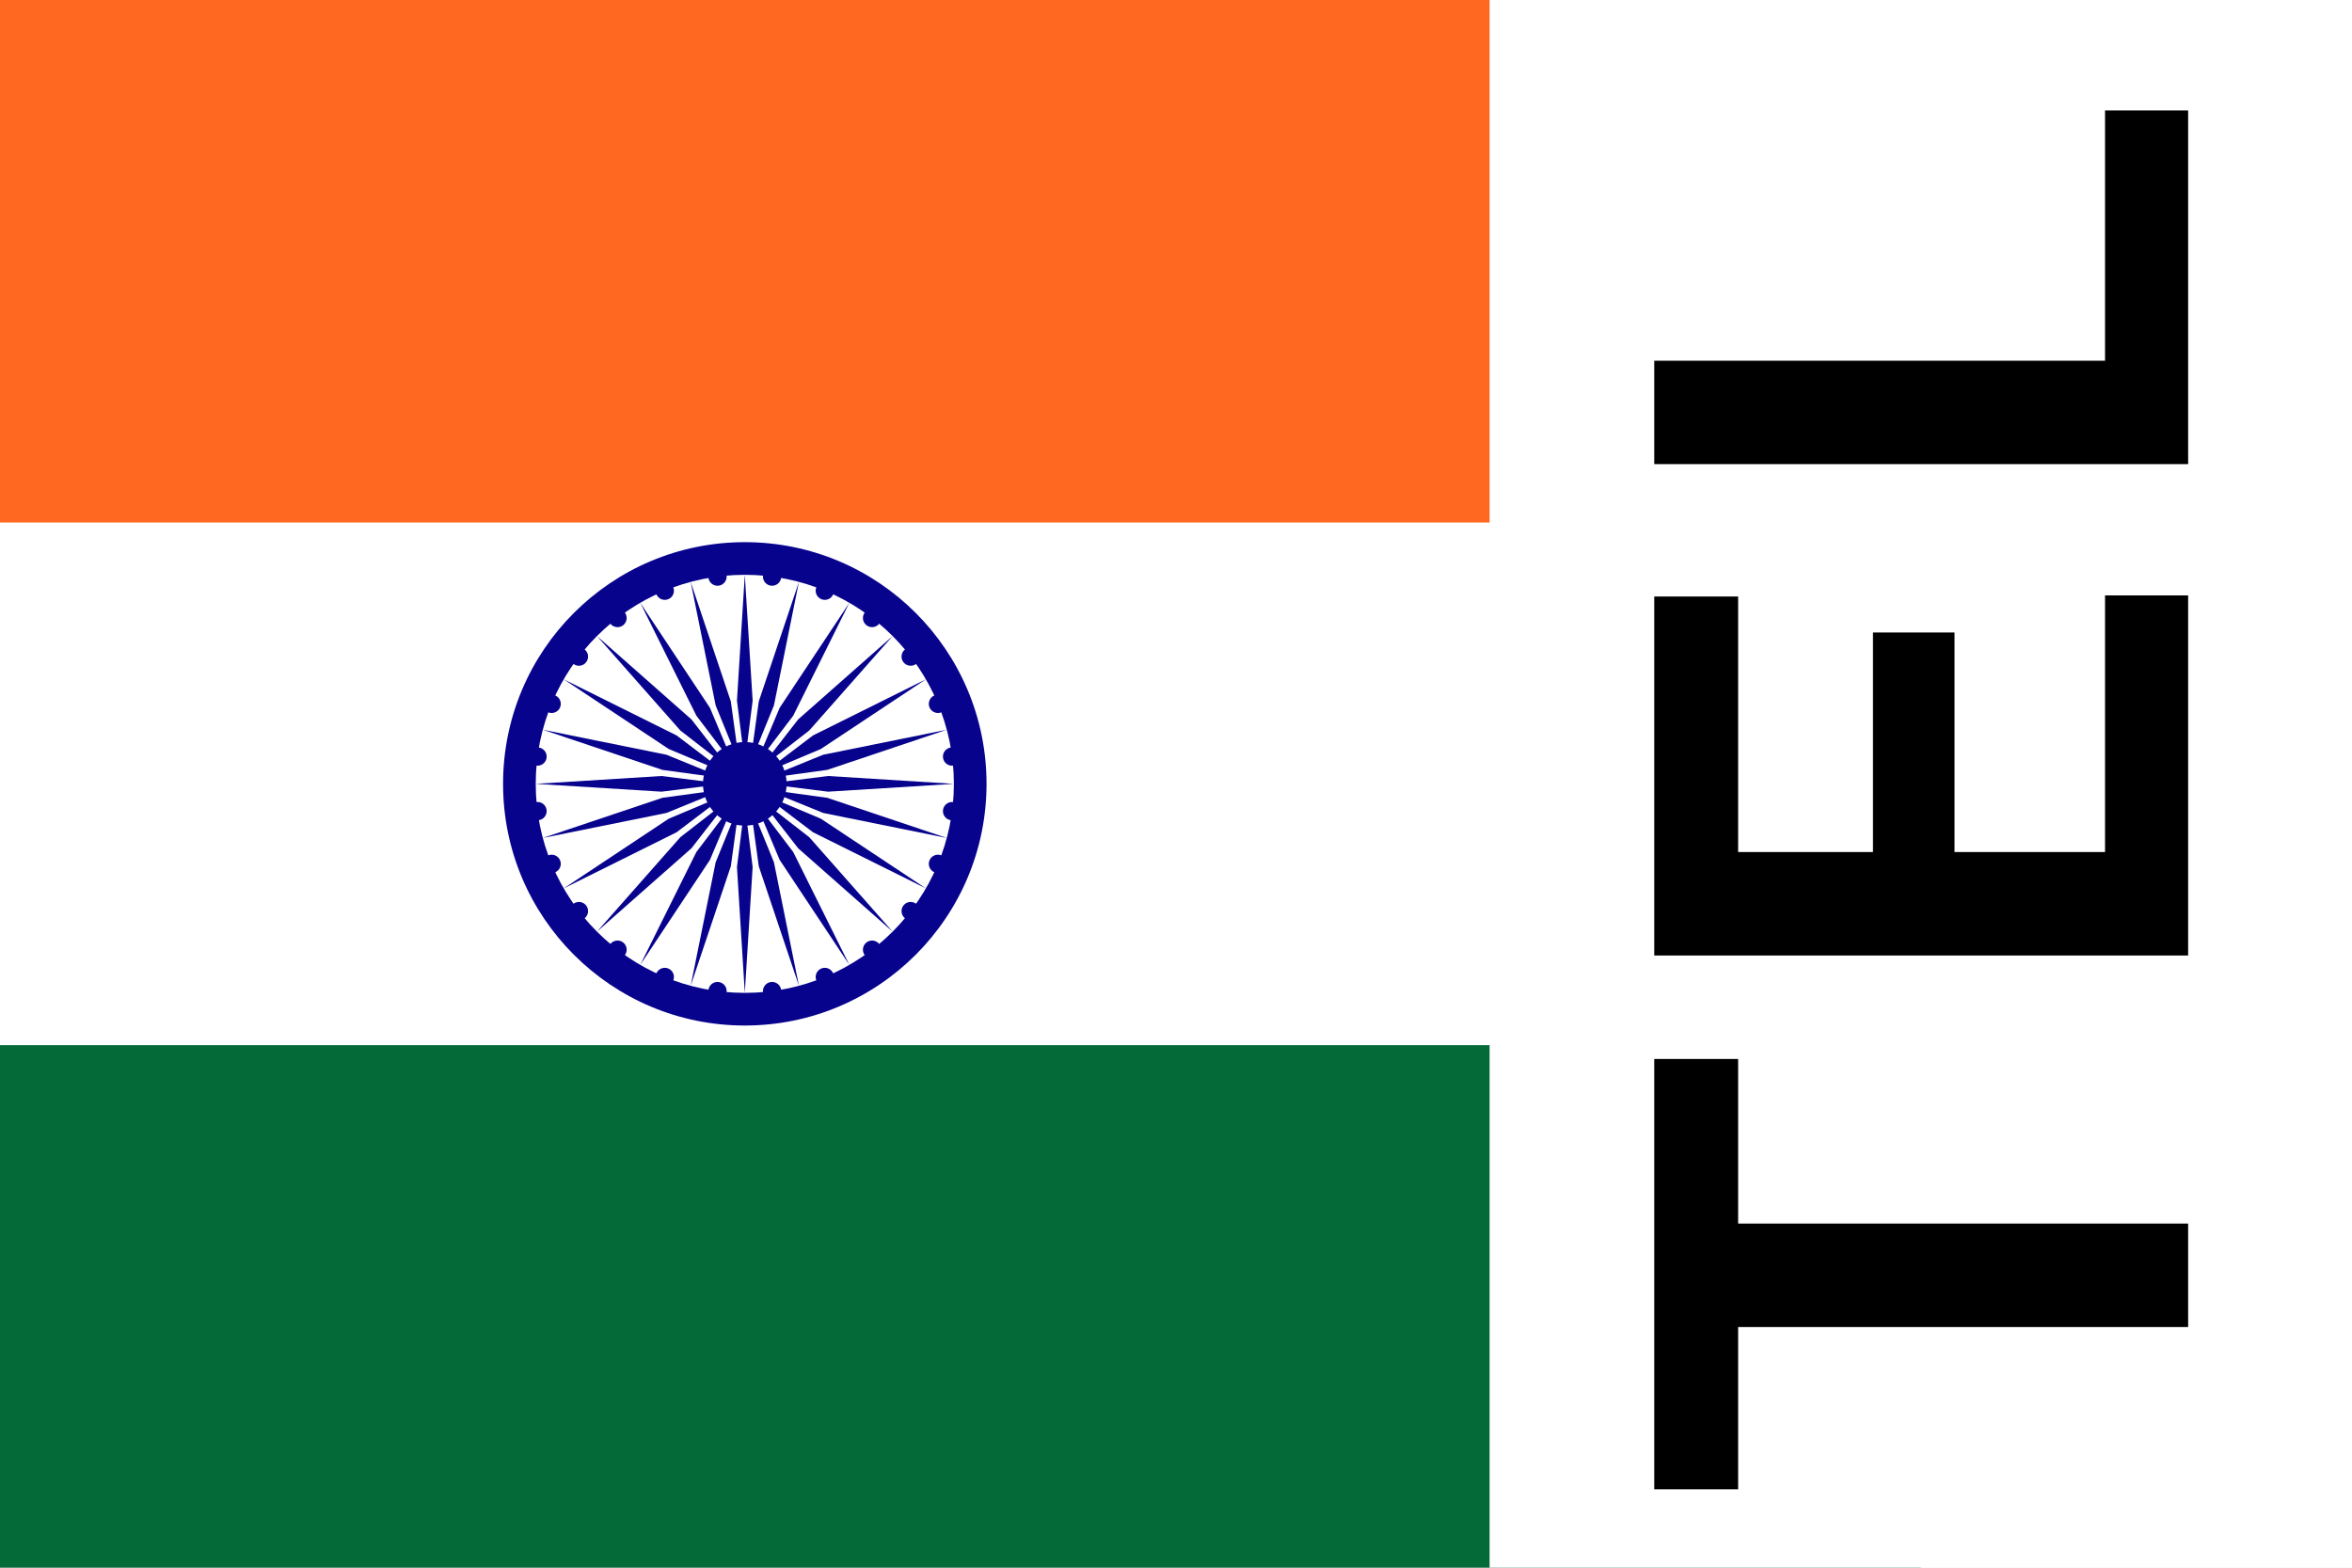
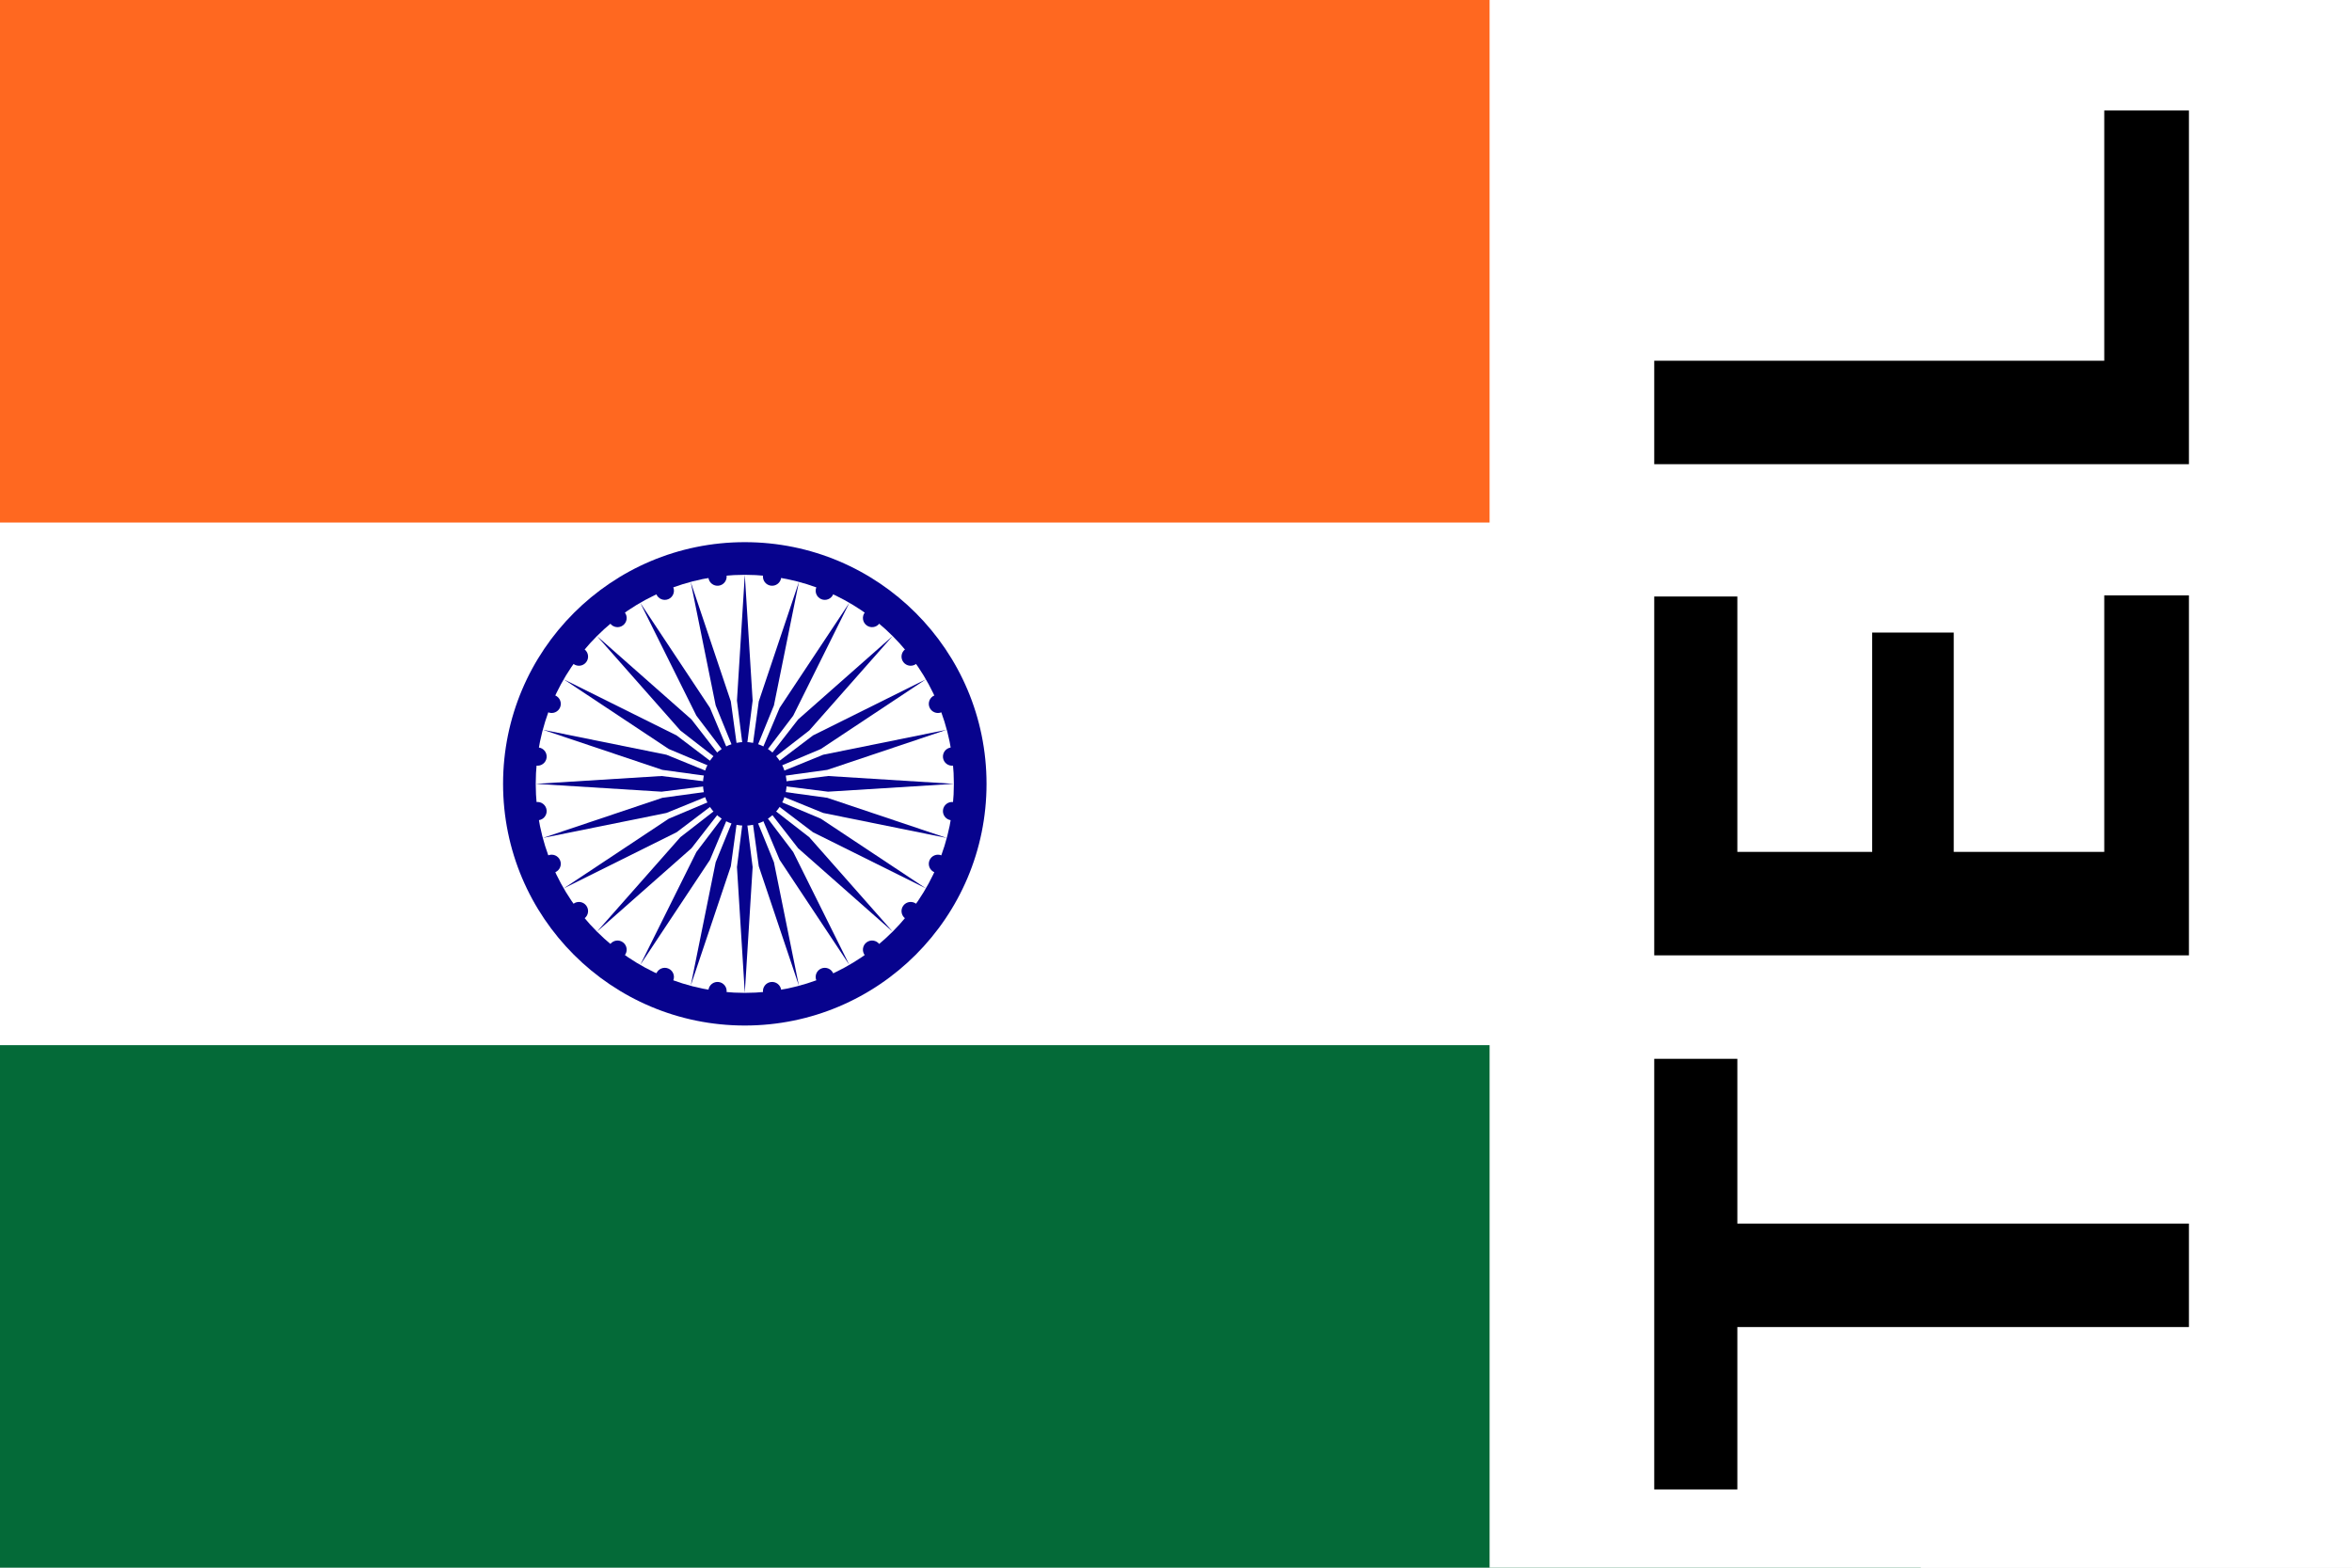
<svg xmlns="http://www.w3.org/2000/svg" xmlns:xlink="http://www.w3.org/1999/xlink" width="30" height="20">
  <symbol id="hin" width="30" height="20" fill="#07038D" viewBox="-45 -30 90 60">
    <path d="m-45-30h90v60h-90z" fill="#FFF" />
    <path d="m-45-30h90v20h-90z" fill="#FF6820" />
    <path d="m-45 10h90v20h-90z" fill="#046A38" />
    <circle r="9.25" />
    <circle r="8" fill="#FFF" />
    <circle r="1.6" />
    <g id="d">
      <g id="c">
        <g id="b">
          <g id="a">
            <path d="m0-8 .3 4.814L0-.802l-.3-2.384z" />
            <circle transform="rotate(7.5)" cy="-8" r=".35" />
          </g>
          <use transform="scale(-1)" xlink:href="#a" />
        </g>
        <use transform="rotate(15)" xlink:href="#b" />
      </g>
      <use transform="rotate(30)" xlink:href="#c" />
    </g>
    <use transform="rotate(60)" xlink:href="#d" />
    <use transform="rotate(120)" xlink:href="#d" />
  </symbol>
  <use x="-5.5" href="#hin" />
  <path d="M19 0h11v20H19z" fill="#fff" />
-   <path transform="matrix(0 -.1.1 0 0 0)" d="m-135.1 221.7v-10.7h-54.9v10.7h20.7v57.4h13.2v-57.4zm54.41 27.6v-10.4h-28.01v-17.2h32.6v-10.7h-45.8v68.1h45.94v-10.6h-32.74v-19.2zm34.67 19.2v-57.5h-13.19v68.1h45.12v-10.6z" />
+   <path transform="matrix(0 -.2.2 0 0 0)" d="m-67.54 110.8v-5.3h-27.47v5.3h10.36v28.8h6.6v-28.8zm27.19 13.8v-5.2h-13.99v-8.6h16.29v-5.3h-22.89v34.1h22.96v-5.4h-16.36v-9.6zm17.34 9.6v-28.7h-6.6v34.1h22.564v-5.4z" />
</svg>
